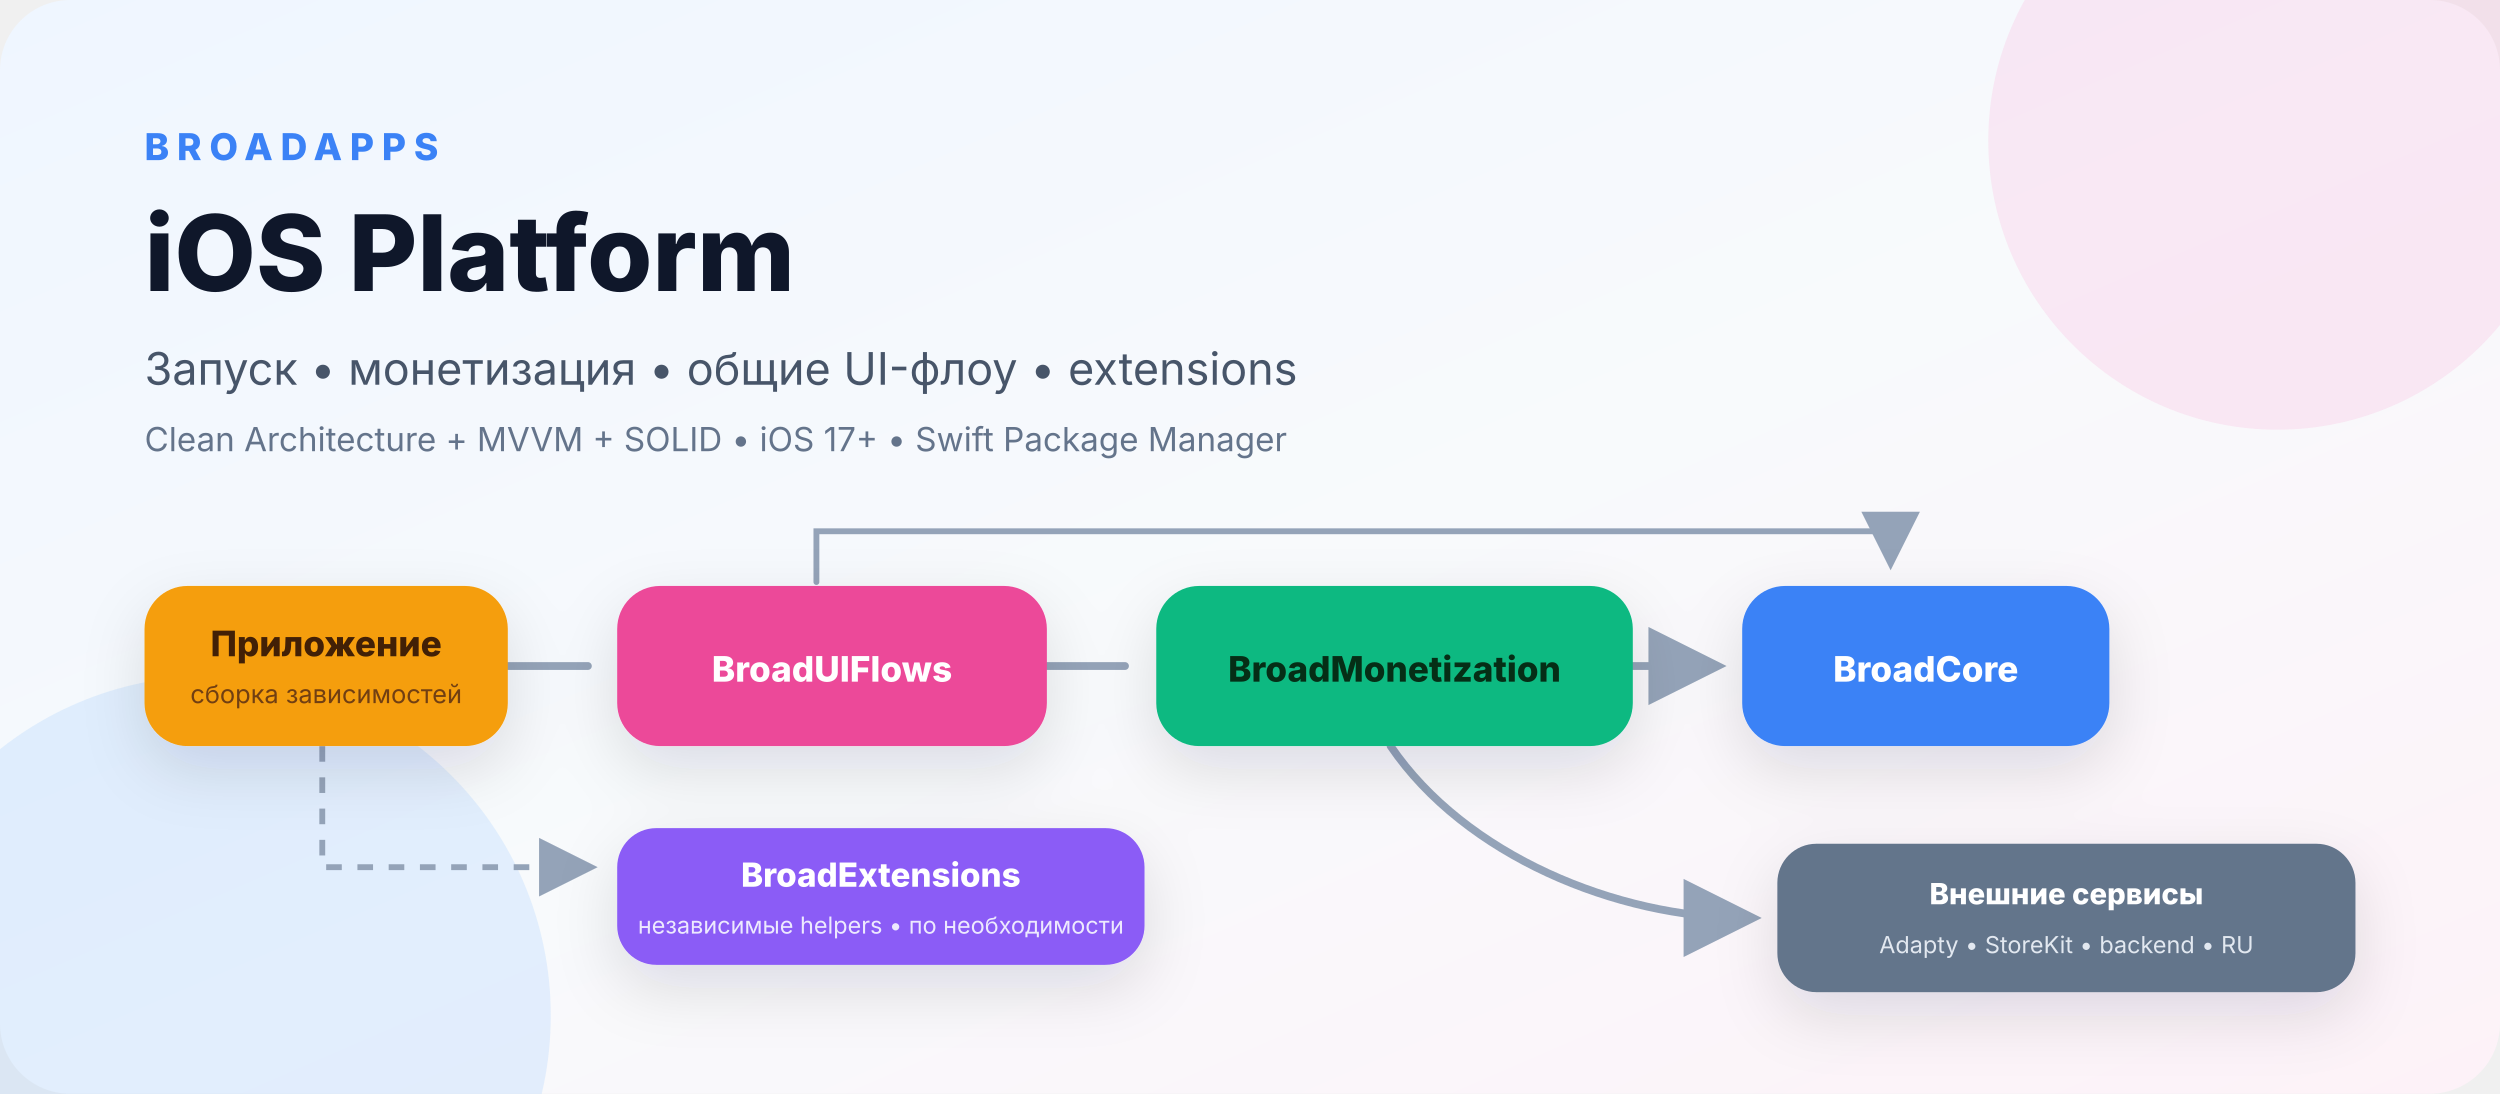
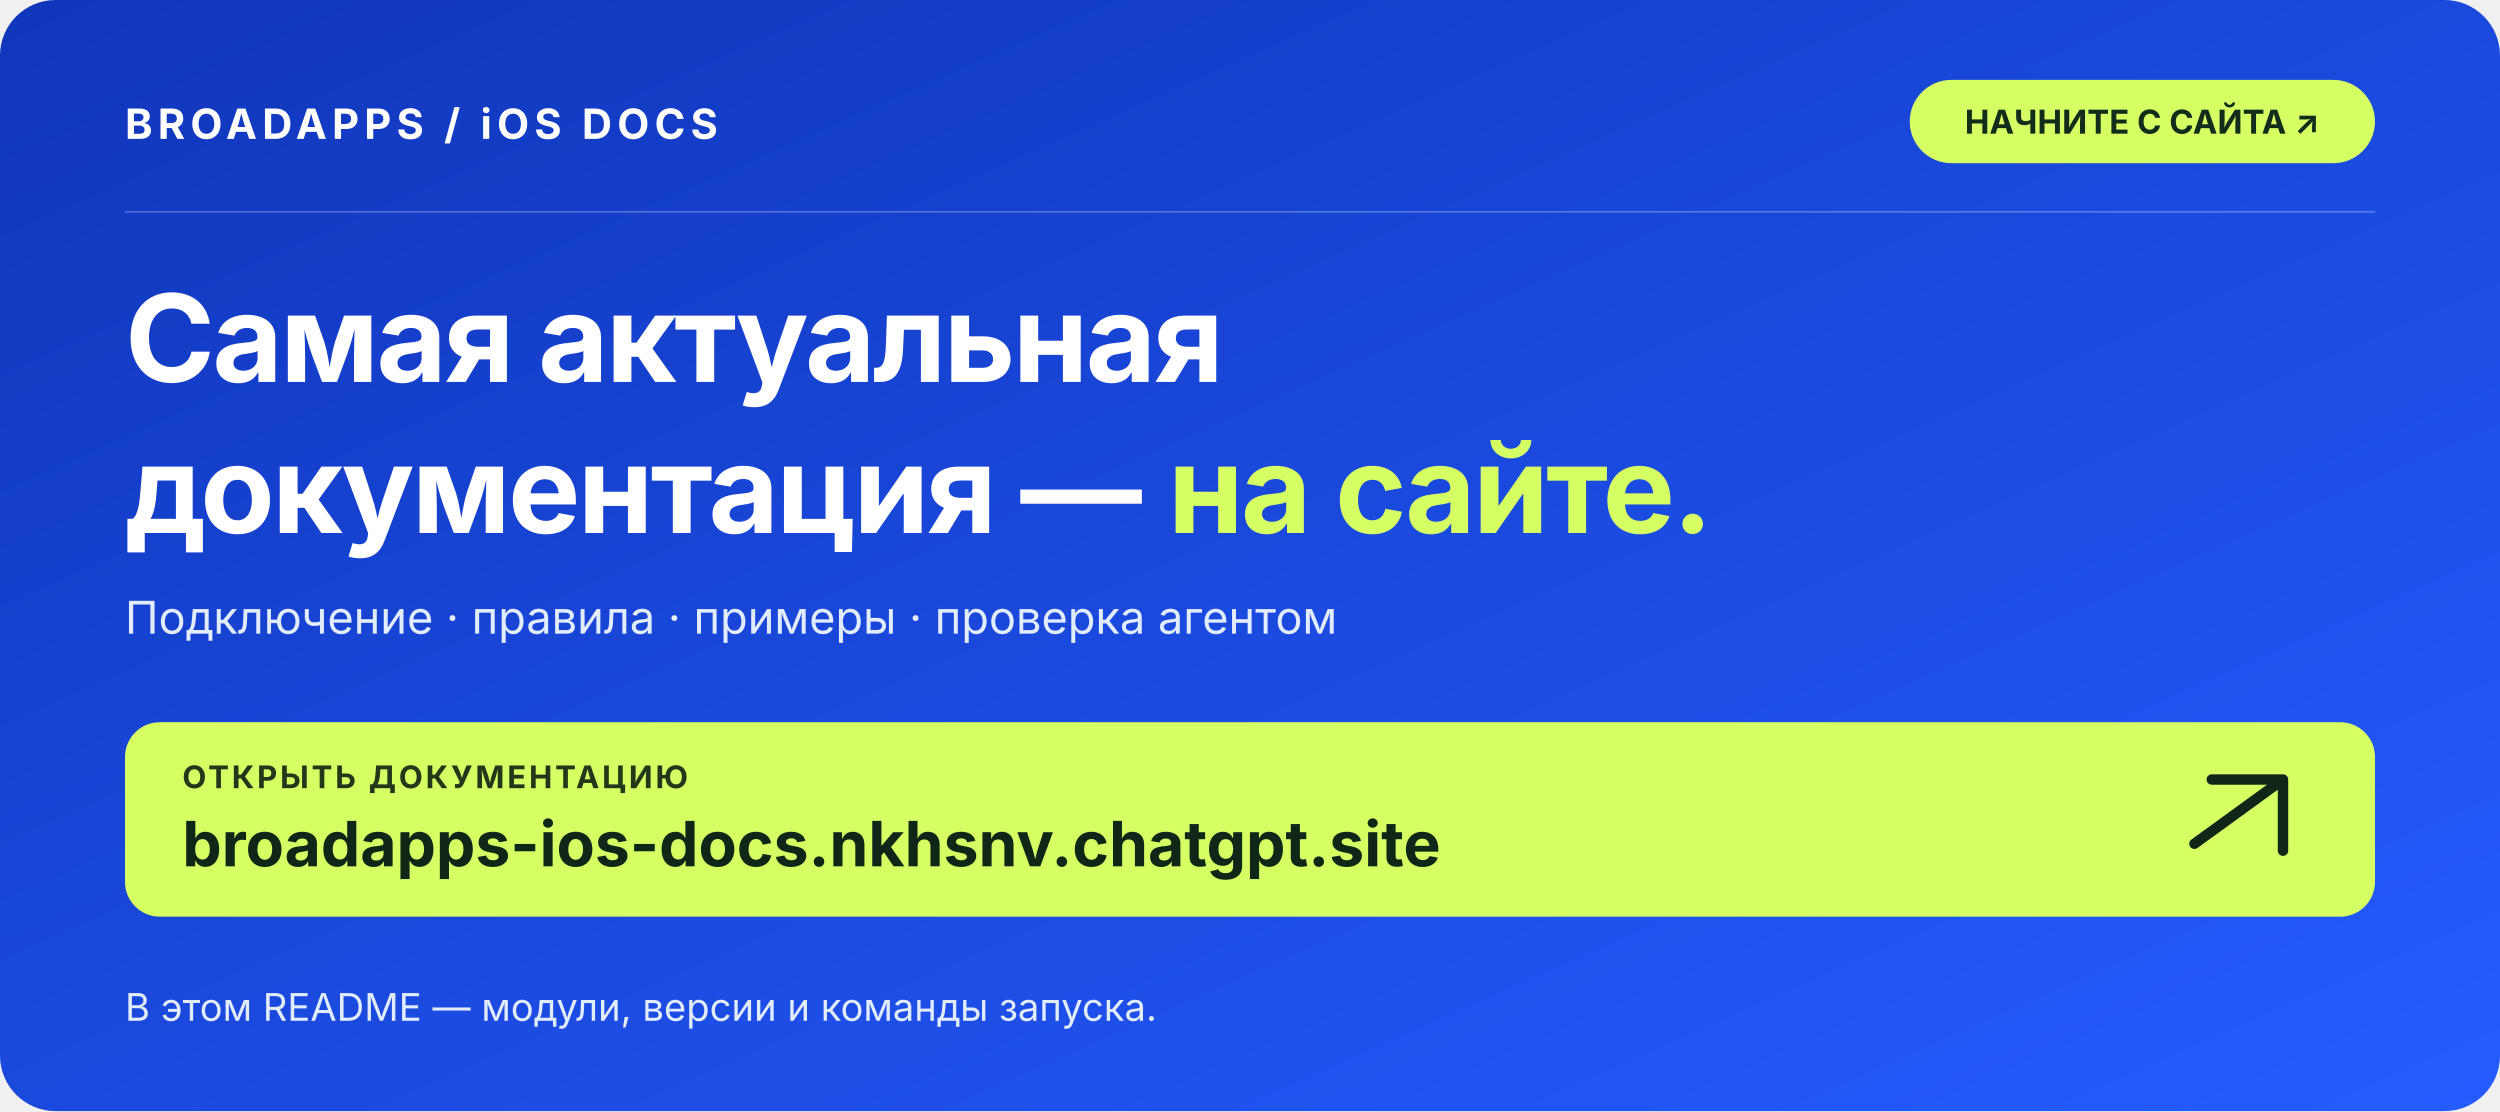
- <svg xmlns="http://www.w3.org/2000/svg" width="1280" height="560" viewBox="0 0 1280 560" role="img" aria-labelledby="title description">
+ <svg xmlns="http://www.w3.org/2000/svg" width="1440" height="640" viewBox="0 0 1440 640" role="img" aria-labelledby="title desc">
  <defs>
-     <linearGradient id="background" x1="0" y1="0" x2="1" y2="1">
-       <stop offset="0" stop-color="#EFF6FF" />
-       <stop offset="0.52" stop-color="#F8FAFC" />
-       <stop offset="1" stop-color="#FDF2F8" />
+     <linearGradient id="blue" x1="0" y1="0" x2="1" y2="1">
+       <stop stop-color="#1036BA" />
+       <stop offset="1" stop-color="#245CFF" />
    </linearGradient>
-     <filter id="shadow" x="-25%" y="-30%" width="150%" height="170%">
-       <feDropShadow dx="0" dy="12" stdDeviation="16" flood-color="#0F172A" flood-opacity="0.12" />
-     </filter>
-     <marker id="arrow" markerWidth="10" markerHeight="10" refX="8" refY="5" orient="auto">
-       <path d="M0 0L10 5L0 10Z" fill="#94A3B8" />
-     </marker>
  </defs>
-   <rect width="1280" height="560" rx="36" fill="url(#background)" />
-   <circle cx="1166" cy="72" r="148" fill="#F9A8D4" opacity="0.22" />
-   <circle cx="108" cy="520" r="174" fill="#93C5FD" opacity="0.22" />
-   <text x="74" y="82" fill="#3B82F6" font-family="-apple-system,BlinkMacSystemFont,Segoe UI,sans-serif" font-size="19" font-weight="800" letter-spacing="4">BROADAPPS</text>
-   <text x="74" y="149" fill="#0F172A" font-family="-apple-system,BlinkMacSystemFont,Segoe UI,sans-serif" font-size="54" font-weight="800">iOS Platform</text>
-   <text x="74" y="197" fill="#475569" font-family="-apple-system,BlinkMacSystemFont,Segoe UI,sans-serif" font-size="23">Запуск • монетизация • общие UI-флоу • extensions</text>
-   <text x="74" y="231" fill="#64748B" font-family="-apple-system,BlinkMacSystemFont,Segoe UI,sans-serif" font-size="17">Clean Architecture + MVVM + SOLID • iOS 17+ • Swift Package Manager</text>
-   <path d="M260 341H301M536 341H576M836 341H876" stroke="#94A3B8" stroke-width="4" stroke-linecap="round" marker-end="url(#arrow)" />
-   <path d="M418 298V272H968V286" fill="none" stroke="#94A3B8" stroke-width="3" stroke-linecap="round" marker-end="url(#arrow)" />
-   <path d="M165 382V444H300" fill="none" stroke="#94A3B8" stroke-width="3" stroke-dasharray="8 8" marker-end="url(#arrow)" />
-   <path d="M712 382C750 438 828 470 894 470" fill="none" stroke="#94A3B8" stroke-width="4" stroke-linecap="round" marker-end="url(#arrow)" />
-   <g filter="url(#shadow)">
-     <rect x="74" y="300" width="186" height="82" rx="22" fill="#F59E0B" />
-     <rect x="316" y="300" width="220" height="82" rx="22" fill="#EC4899" />
-     <rect x="592" y="300" width="244" height="82" rx="22" fill="#10B981" />
-     <rect x="892" y="300" width="188" height="82" rx="22" fill="#3B82F6" />
-     <rect x="316" y="424" width="270" height="70" rx="20" fill="#8B5CF6" />
-     <rect x="910" y="432" width="296" height="76" rx="20" fill="#64748B" />
+   <rect width="1440" height="640" rx="32" fill="url(#blue)" />
+   <g font-family="-apple-system,BlinkMacSystemFont,'Segoe UI',sans-serif">
+     <text x="72" y="80" fill="#FFFFFF" font-size="24" font-weight="750" letter-spacing="3">BROADAPPS / iOS DOCS</text>
+     <rect x="1100" y="46" width="268" height="48" rx="24" fill="#D6FF63" />
+     <text x="1234" y="77" text-anchor="middle" fill="#142C1A" font-size="19" font-weight="700">НАЧНИТЕ С САЙТА ↗</text>
+     <path d="M72 122H1368" stroke="#FFFFFF" stroke-opacity="0.25" />
+     <text x="72" y="220" fill="#FFFFFF" font-size="70" font-weight="750" letter-spacing="-1.5">Самая актуальная</text>
+     <text x="72" y="307" fill="#FFFFFF" font-size="70" font-weight="750" letter-spacing="-1.5">документация — <tspan fill="#D6FF63">на сайте.</tspan>
+     </text>
+     <text x="72" y="365" fill="#E2ECFF" font-size="26">Подключение · правила · примеры · проверка агентом</text>
+     <rect x="72" y="416" width="1296" height="112" rx="20" fill="#D6FF63" />
+     <text x="105" y="454" fill="#243819" font-size="18" font-weight="700" letter-spacing="1.6">ОТКРЫТЬ ДОКУМЕНТАЦИЮ</text>
+     <text x="105" y="499" fill="#102718" font-size="36" font-weight="750">broadapps-ios-docs.nkhsnv.chatgpt.site</text>
+     <path d="M1264 486L1315 449M1274 449H1315V490" fill="none" stroke="#102718" stroke-width="6" stroke-linecap="round" stroke-linejoin="round" />
+     <text x="72" y="588" fill="#E2ECFF" font-size="22">В этом README — модули, версии и команды запуска.</text>
  </g>
-   <text x="167" y="336" text-anchor="middle" fill="#422006" font-family="-apple-system,BlinkMacSystemFont,Segoe UI,sans-serif" font-size="18" font-weight="800">Приложение</text>
-   <text x="167" y="360" text-anchor="middle" fill="#713F12" font-family="-apple-system,BlinkMacSystemFont,Segoe UI,sans-serif" font-size="13">сборка зависимостей</text>
-   <text x="426" y="349" text-anchor="middle" fill="#FFFFFF" font-family="-apple-system,BlinkMacSystemFont,Segoe UI,sans-serif" font-size="18" font-weight="800">BroadUIFlows</text>
-   <text x="714" y="349" text-anchor="middle" fill="#052E16" font-family="-apple-system,BlinkMacSystemFont,Segoe UI,sans-serif" font-size="18" font-weight="800">BroadMonetization</text>
-   <text x="986" y="349" text-anchor="middle" fill="#FFFFFF" font-family="-apple-system,BlinkMacSystemFont,Segoe UI,sans-serif" font-size="18" font-weight="800">BroadCore</text>
-   <text x="451" y="454" text-anchor="middle" fill="#FFFFFF" font-family="-apple-system,BlinkMacSystemFont,Segoe UI,sans-serif" font-size="17" font-weight="800">BroadExtensions</text>
-   <text x="451" y="478" text-anchor="middle" fill="#EDE9FE" font-family="-apple-system,BlinkMacSystemFont,Segoe UI,sans-serif" font-size="12">независимые helpers • по необходимости</text>
-   <text x="1058" y="463" text-anchor="middle" fill="#FFFFFF" font-family="-apple-system,BlinkMacSystemFont,Segoe UI,sans-serif" font-size="15" font-weight="800">Внешние сервисы</text>
-   <text x="1058" y="488" text-anchor="middle" fill="#E2E8F0" font-family="-apple-system,BlinkMacSystemFont,Segoe UI,sans-serif" font-size="12">Adapty • StoreKit • backend • RU</text>
</svg>
